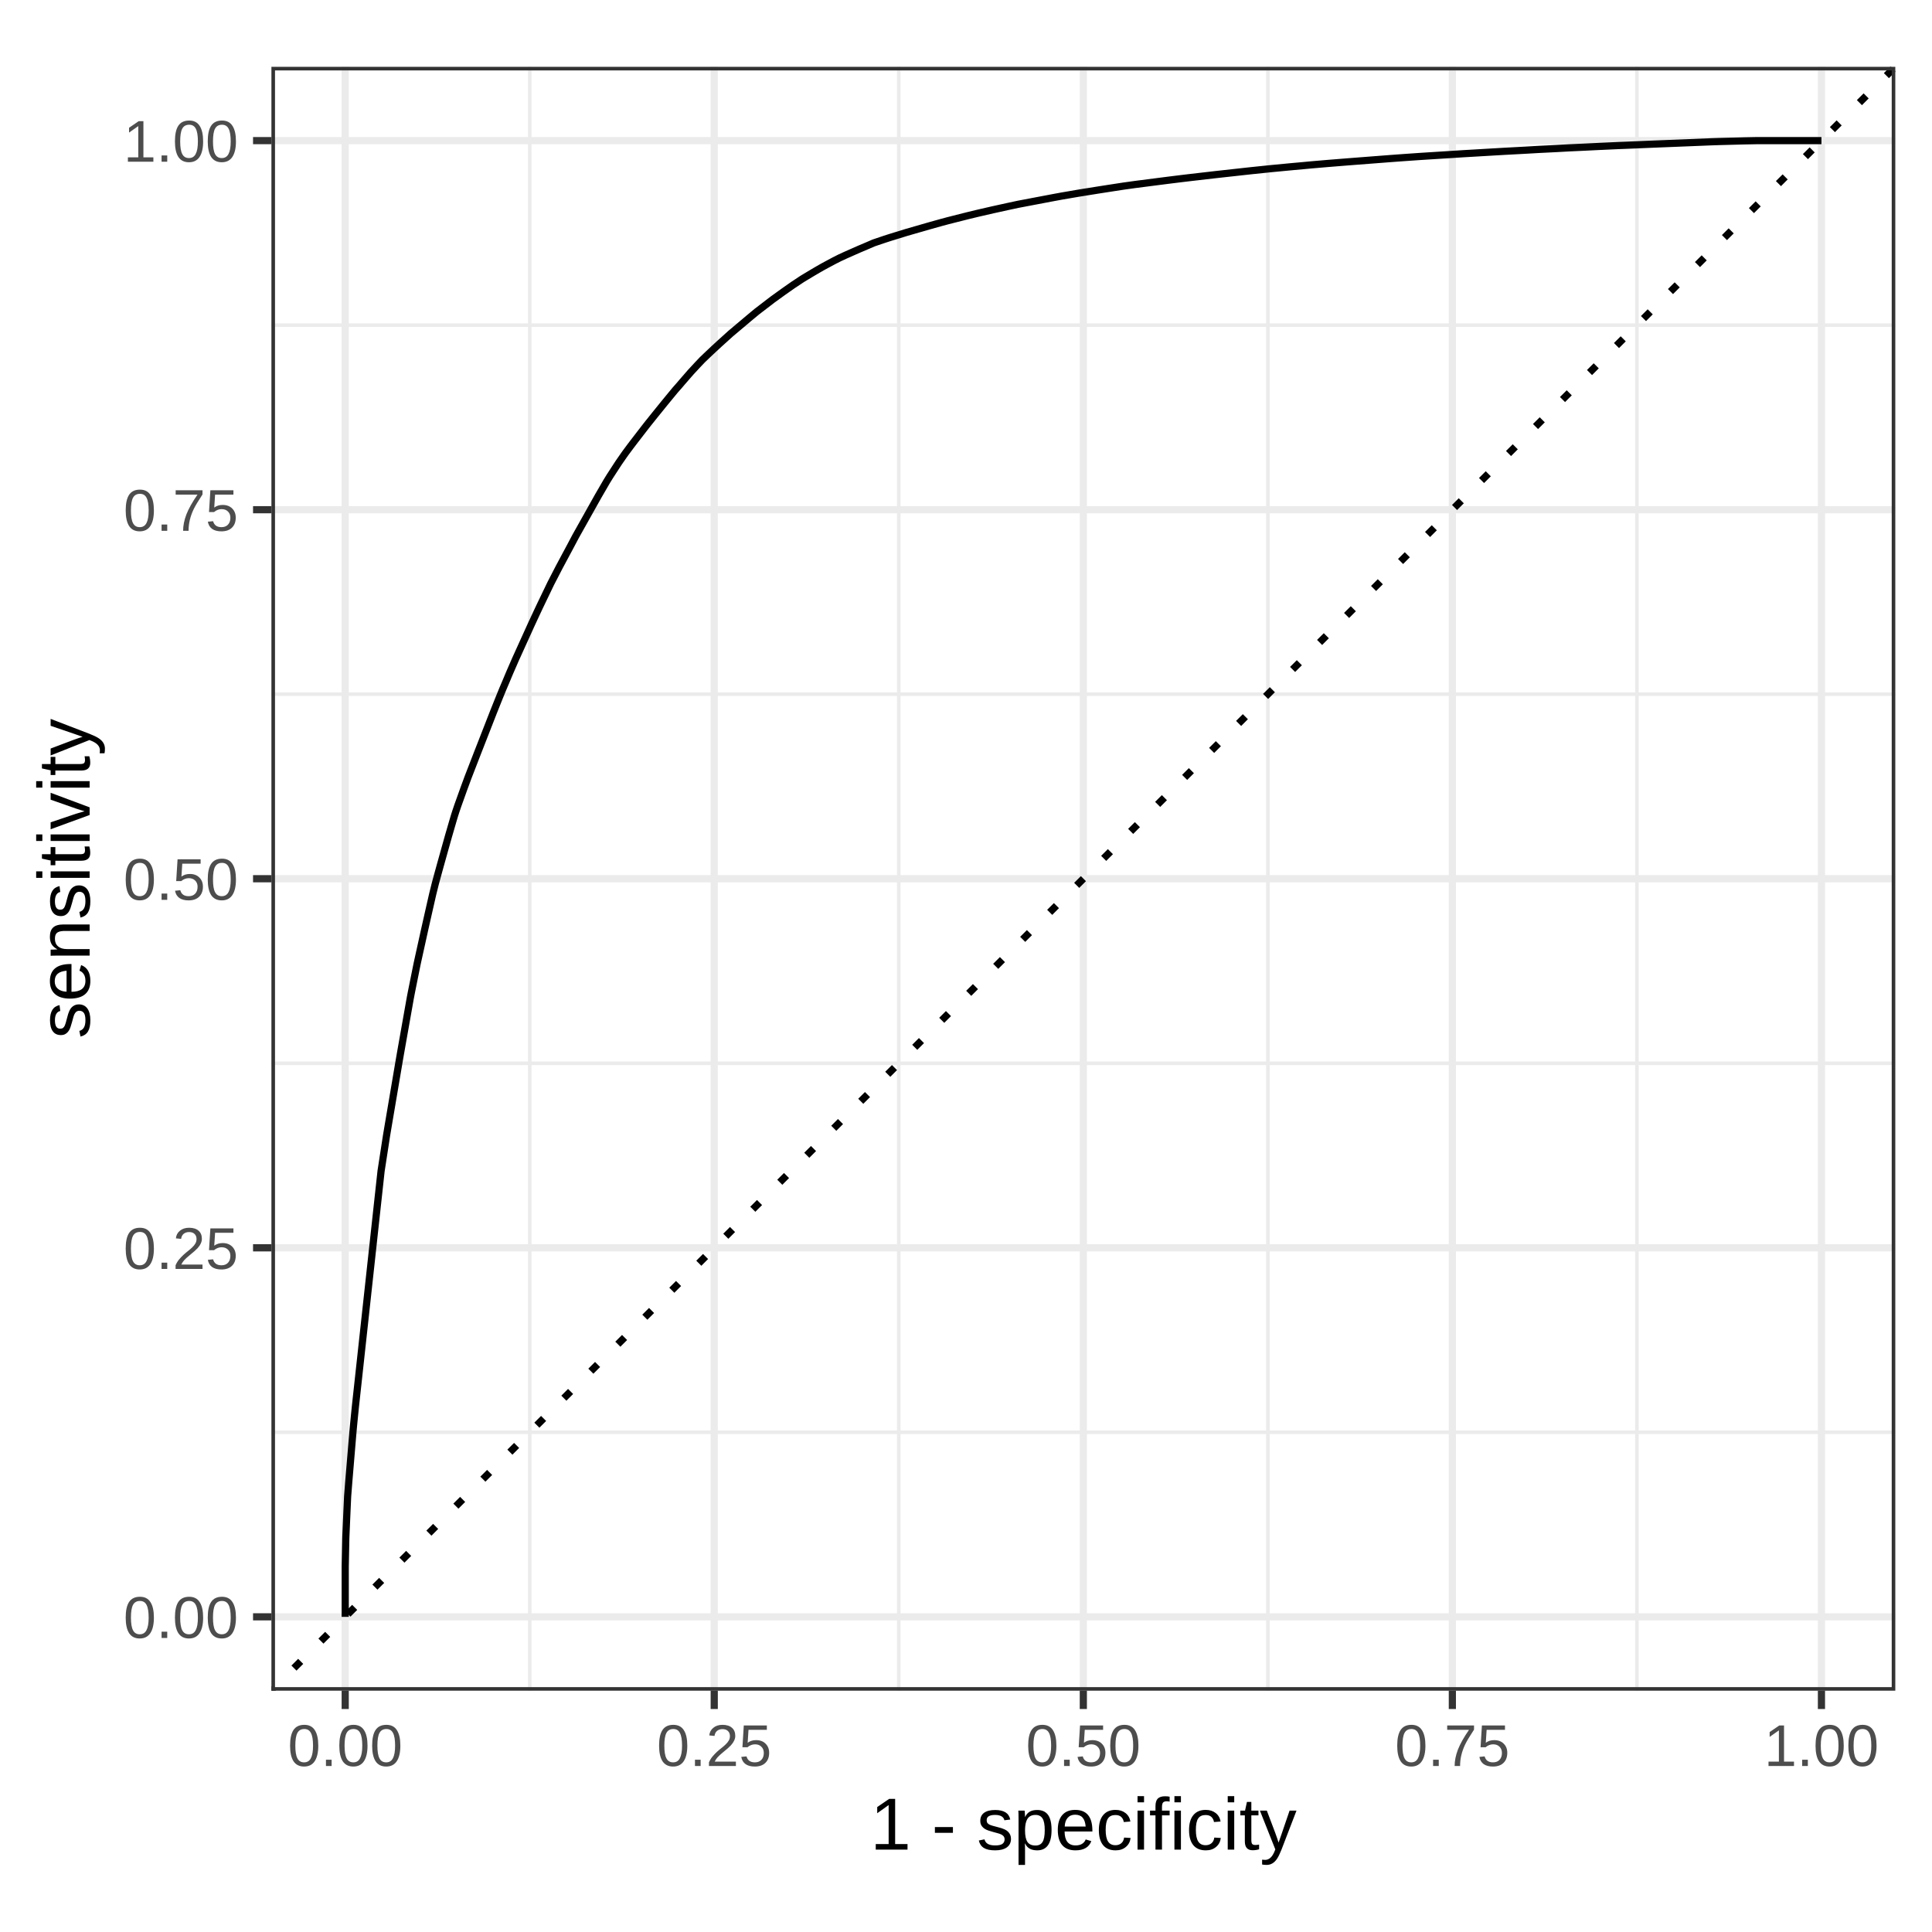
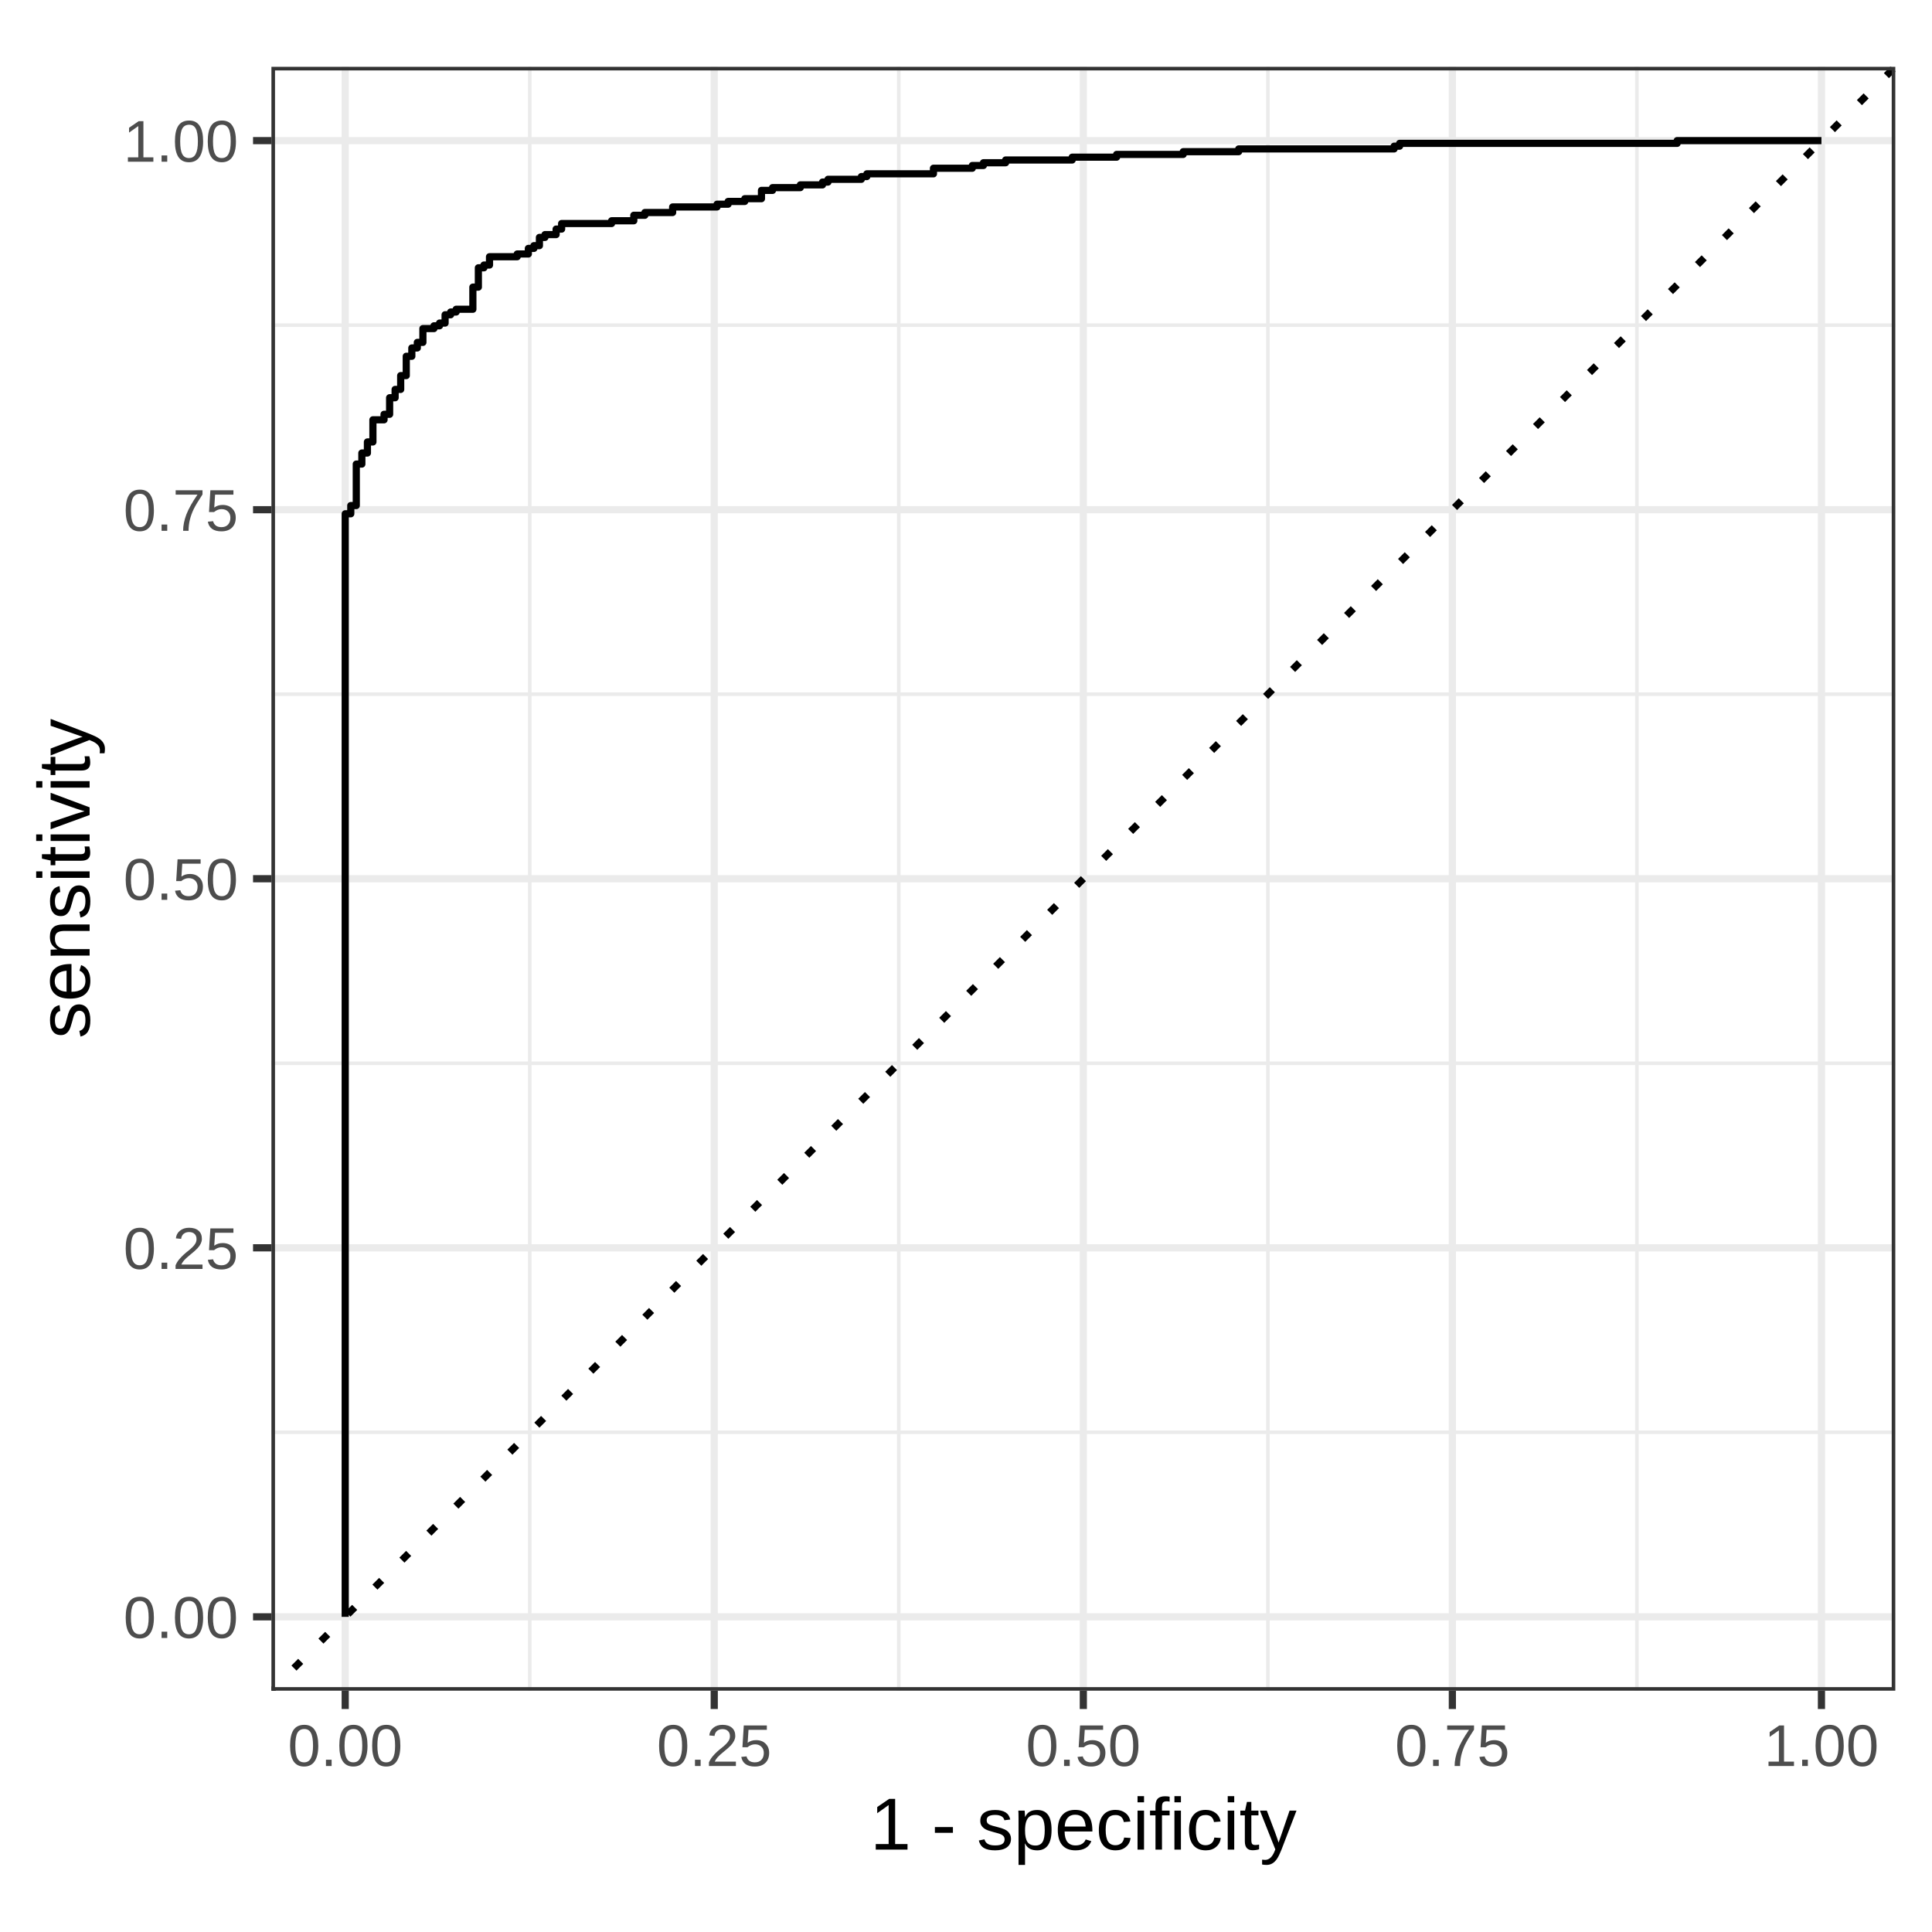
<svg xmlns="http://www.w3.org/2000/svg" width="288.00pt" height="288.00pt" viewBox="0 0 288.00 288.00">
  <g class="svglite">
    <defs>
      <style type="text/css">
    .svglite line, .svglite polyline, .svglite polygon, .svglite path, .svglite rect, .svglite circle {
      fill: none;
      stroke: #000000;
      stroke-linecap: round;
      stroke-linejoin: round;
      stroke-miterlimit: 10.00;
    }
    .svglite text {
      white-space: pre;
    }
    .svglite g.glyphgroup path {
      fill: inherit;
      stroke: none;
    }
  </style>
    </defs>
    <rect width="100%" height="100%" style="stroke: none; fill: #FFFFFF;" />
    <defs>
      <clipPath id="cpMC4wMHwyODguMDB8MC4wMHwyODguMDA=">
        <rect x="0.00" y="0.00" width="288.00" height="288.00" />
      </clipPath>
    </defs>
    <g clip-path="url(#cpMC4wMHwyODguMDB8MC4wMHwyODguMDA=)">
</g>
    <defs>
      <clipPath id="cpMC4wMHwyODguMDB8NC40OHwyODMuNTI=">
        <rect x="0" y="4.48" width="288.00" height="279.04" />
      </clipPath>
    </defs>
    <g clip-path="url(#cpMC4wMHwyODguMDB8NC40OHwyODMuNTI=)">
      <rect x="0" y="4.48" width="288.00" height="279.04" style="stroke-width: 1.07; stroke: #FFFFFF; fill: #FFFFFF;" />
    </g>
    <g clip-path="url(#cpMC4wMHwyODguMDB8MC4wMHwyODguMDA=)">
</g>
    <defs>
      <clipPath id="cpNDAuNDZ8MjgyLjUyfDkuOTZ8MjUyLjAy">
        <rect x="40.46" y="9.96" width="242.07" height="242.07" />
      </clipPath>
    </defs>
    <g clip-path="url(#cpNDAuNDZ8MjgyLjUyfDkuOTZ8MjUyLjAy)">
      <rect x="40.46" y="9.96" width="242.07" height="242.07" style="stroke-width: 1.07; stroke: none; fill: #FFFFFF;" />
      <polyline points="40.46,213.51 282.52,213.51 " style="stroke-width: 0.53; stroke: #EBEBEB; stroke-linecap: butt;" />
      <polyline points="40.46,158.50 282.52,158.50 " style="stroke-width: 0.53; stroke: #EBEBEB; stroke-linecap: butt;" />
      <polyline points="40.46,103.48 282.52,103.48 " style="stroke-width: 0.53; stroke: #EBEBEB; stroke-linecap: butt;" />
      <polyline points="40.46,48.47 282.52,48.47 " style="stroke-width: 0.53; stroke: #EBEBEB; stroke-linecap: butt;" />
      <polyline points="78.97,252.02 78.97,9.96 " style="stroke-width: 0.53; stroke: #EBEBEB; stroke-linecap: butt;" />
      <polyline points="133.98,252.02 133.98,9.96 " style="stroke-width: 0.53; stroke: #EBEBEB; stroke-linecap: butt;" />
      <polyline points="189.00,252.02 189.00,9.96 " style="stroke-width: 0.53; stroke: #EBEBEB; stroke-linecap: butt;" />
      <polyline points="244.01,252.02 244.01,9.96 " style="stroke-width: 0.53; stroke: #EBEBEB; stroke-linecap: butt;" />
      <polyline points="40.46,241.02 282.52,241.02 " style="stroke-width: 1.07; stroke: #EBEBEB; stroke-linecap: butt;" />
      <polyline points="40.46,186.01 282.52,186.01 " style="stroke-width: 1.07; stroke: #EBEBEB; stroke-linecap: butt;" />
      <polyline points="40.46,130.99 282.52,130.99 " style="stroke-width: 1.07; stroke: #EBEBEB; stroke-linecap: butt;" />
      <polyline points="40.46,75.98 282.52,75.98 " style="stroke-width: 1.07; stroke: #EBEBEB; stroke-linecap: butt;" />
      <polyline points="40.46,20.96 282.52,20.96 " style="stroke-width: 1.07; stroke: #EBEBEB; stroke-linecap: butt;" />
      <polyline points="51.46,252.02 51.46,9.96 " style="stroke-width: 1.07; stroke: #EBEBEB; stroke-linecap: butt;" />
      <polyline points="106.47,252.02 106.47,9.96 " style="stroke-width: 1.07; stroke: #EBEBEB; stroke-linecap: butt;" />
      <polyline points="161.49,252.02 161.49,9.96 " style="stroke-width: 1.07; stroke: #EBEBEB; stroke-linecap: butt;" />
      <polyline points="216.50,252.02 216.50,9.96 " style="stroke-width: 1.07; stroke: #EBEBEB; stroke-linecap: butt;" />
      <polyline points="271.52,252.02 271.52,9.96 " style="stroke-width: 1.07; stroke: #EBEBEB; stroke-linecap: butt;" />
-       <polyline points="271.52,20.96 271.52,20.96 262.00,20.96 260.00,21.00 256.19,21.10 255.02,21.14 245.59,21.52 242.23,21.66 241.41,21.69 238.33,21.83 236.07,21.94 233.89,22.04 231.89,22.15 229.26,22.28 227.36,22.39 224.19,22.56 221.10,22.74 219.93,22.81 218.20,22.91 212.67,23.26 211.58,23.33 209.14,23.50 207.23,23.64 200.88,24.13 197.89,24.37 195.44,24.58 194.27,24.69 192.72,24.83 189.46,25.14 186.47,25.45 183.93,25.73 181.12,26.04 177.49,26.46 176.31,26.60 174.05,26.88 169.15,27.51 168.15,27.65 167.43,27.75 165.16,28.10 163.62,28.34 161.44,28.69 160.81,28.79 159.36,29.04 158.36,29.21 157.00,29.46 151.74,30.46 150.11,30.81 148.66,31.13 148.02,31.27 145.76,31.79 144.31,32.14 141.86,32.76 141.31,32.90 140.41,33.14 138.41,33.70 135.15,34.64 132.88,35.34 132.34,35.51 131.70,35.72 130.25,36.21 129.44,36.56 127.98,37.18 126.08,38.02 125.17,38.44 124.36,38.85 123.63,39.24 123.18,39.48 122.54,39.83 122.00,40.14 121.28,40.56 120.01,41.32 119.55,41.60 119.28,41.78 118.65,42.20 118.28,42.44 117.38,43.07 116.74,43.52 116.02,44.04 115.20,44.63 112.84,46.44 112.21,46.96 111.66,47.42 108.94,49.71 107.31,51.18 106.41,52.01 105.59,52.78 104.68,53.65 103.96,54.41 102.96,55.49 101.69,56.95 101.24,57.48 100.69,58.10 99.97,58.97 98.97,60.19 97.70,61.76 96.61,63.12 96.07,63.81 94.62,65.69 93.98,66.53 93.26,67.50 92.99,67.88 92.26,68.93 91.90,69.48 90.90,71.02 90.45,71.75 90.27,72.06 89.18,73.94 86.19,79.27 85.82,79.93 85.10,81.29 83.37,84.52 82.11,86.96 80.84,89.60 80.47,90.37 79.93,91.52 79.48,92.49 79.20,93.09 76.85,98.27 75.94,100.36 75.40,101.65 74.94,102.73 74.40,104.05 74.22,104.50 73.58,106.10 71.13,112.37 69.77,115.88 69.14,117.59 68.23,120.13 67.96,120.93 67.78,121.49 67.51,122.39 66.87,124.59 66.51,125.87 65.69,128.80 65.24,130.43 64.88,131.76 64.70,132.49 64.51,133.25 63.97,135.62 63.52,137.61 63.34,138.41 62.25,143.35 62.16,143.77 61.34,147.84 61.16,148.78 59.71,156.96 59.53,158.00 57.90,167.61 57.62,169.28 56.81,174.54 56.54,177.01 53.00,209.48 52.91,210.35 52.73,212.17 52.64,213.14 52.55,214.18 52.00,220.76 51.82,223.06 51.73,225.04 51.55,229.19 51.46,233.54 51.46,241.02 " style="stroke-width: 1.07; stroke-linecap: butt;" />
+       <polyline points="271.52,20.96 271.52,20.96 270.69,20.96 269.86,20.96 269.04,20.96 268.21,20.96 267.38,20.96 266.55,20.96 265.73,20.96 264.90,20.96 264.07,20.96 263.24,20.96 262.42,20.96 261.59,20.96 260.76,20.96 259.94,20.96 259.11,20.96 258.28,20.96 257.45,20.96 256.63,20.96 255.80,20.96 254.97,20.96 254.14,20.96 253.32,20.96 252.49,20.96 251.66,20.96 250.84,20.96 250.01,20.96 250.01,21.37 249.18,21.37 248.35,21.37 247.53,21.37 246.70,21.37 245.87,21.37 245.04,21.37 244.22,21.37 243.39,21.37 242.56,21.37 241.74,21.37 240.91,21.37 240.08,21.37 239.25,21.37 238.43,21.37 237.60,21.37 236.77,21.37 235.94,21.37 235.12,21.37 234.29,21.37 233.46,21.37 232.63,21.37 231.81,21.37 230.98,21.37 230.15,21.37 229.33,21.37 228.50,21.37 227.67,21.37 226.84,21.37 226.02,21.37 225.19,21.37 224.36,21.37 223.53,21.37 222.71,21.37 221.88,21.37 221.05,21.37 220.23,21.37 219.40,21.37 218.57,21.37 217.74,21.37 216.92,21.37 216.09,21.37 215.26,21.37 214.43,21.37 213.61,21.37 212.78,21.37 211.95,21.37 211.13,21.37 210.30,21.37 209.47,21.37 208.64,21.37 208.64,21.79 207.82,21.79 207.82,22.20 206.99,22.20 206.16,22.20 205.33,22.20 204.51,22.20 203.68,22.20 202.85,22.20 202.03,22.20 201.20,22.20 200.37,22.20 199.54,22.20 198.72,22.20 197.89,22.20 197.06,22.20 196.23,22.20 195.41,22.20 194.58,22.20 193.75,22.20 192.92,22.20 192.10,22.20 191.27,22.20 190.44,22.20 189.62,22.20 188.79,22.20 187.96,22.20 187.13,22.20 186.31,22.20 185.48,22.20 184.65,22.20 184.65,22.61 183.82,22.61 183.00,22.61 182.17,22.61 181.34,22.61 180.52,22.61 179.69,22.61 178.86,22.61 178.03,22.61 177.21,22.61 176.38,22.61 176.38,23.02 175.55,23.02 174.72,23.02 173.90,23.02 173.07,23.02 172.24,23.02 171.42,23.02 170.59,23.02 169.76,23.02 168.93,23.02 168.11,23.02 167.28,23.02 166.45,23.02 166.45,23.43 165.62,23.43 164.80,23.43 163.97,23.43 163.14,23.43 162.32,23.43 161.49,23.43 160.66,23.43 159.83,23.43 159.83,23.85 159.01,23.85 158.18,23.85 157.35,23.85 156.52,23.85 155.70,23.85 154.87,23.85 154.04,23.85 153.21,23.85 152.39,23.85 151.56,23.85 150.73,23.85 149.91,23.85 149.91,24.26 149.08,24.26 148.25,24.26 147.42,24.26 146.60,24.26 146.60,24.67 145.77,24.67 144.94,24.67 144.94,25.08 144.11,25.08 143.29,25.08 142.46,25.08 141.63,25.08 140.81,25.08 139.98,25.08 139.15,25.08 139.15,25.49 139.15,25.91 138.32,25.91 137.50,25.91 136.67,25.91 135.84,25.91 135.01,25.91 134.19,25.91 133.36,25.91 132.53,25.91 131.71,25.91 130.88,25.91 130.05,25.91 129.22,25.91 129.22,26.32 128.40,26.32 128.40,26.73 127.57,26.73 126.74,26.73 125.91,26.73 125.09,26.73 124.26,26.73 123.43,26.73 123.43,27.14 122.61,27.14 122.61,27.56 121.78,27.56 120.95,27.56 120.12,27.56 119.30,27.56 119.30,27.97 118.47,27.97 117.64,27.97 116.81,27.97 115.99,27.97 115.16,27.97 115.16,28.38 114.33,28.38 113.51,28.38 113.51,28.79 113.51,29.20 113.51,29.62 112.68,29.62 111.85,29.62 111.02,29.62 111.02,30.03 110.20,30.03 109.37,30.03 108.54,30.03 108.54,30.44 107.71,30.44 106.89,30.44 106.89,30.85 106.06,30.85 105.23,30.85 104.40,30.85 103.58,30.85 102.75,30.85 101.92,30.85 101.10,30.85 100.27,30.85 100.27,31.26 100.27,31.68 99.44,31.68 98.61,31.68 97.79,31.68 96.96,31.68 96.13,31.68 96.13,32.09 95.30,32.09 94.48,32.09 94.48,32.50 94.48,32.91 93.65,32.91 92.82,32.91 92.00,32.91 91.17,32.91 91.17,33.32 90.34,33.32 89.51,33.32 88.69,33.32 87.86,33.32 87.03,33.32 86.20,33.32 85.38,33.32 84.55,33.32 83.72,33.32 83.72,33.74 83.72,34.15 82.90,34.15 82.90,34.56 82.90,34.97 82.07,34.97 81.24,34.97 81.24,35.39 80.41,35.39 80.41,35.80 80.41,36.21 80.41,36.62 79.59,36.62 79.59,37.03 78.76,37.03 78.76,37.45 78.76,37.86 77.93,37.86 77.10,37.86 77.10,38.27 76.28,38.27 75.45,38.27 74.62,38.27 73.80,38.27 72.97,38.27 72.97,38.68 72.97,39.09 72.97,39.51 72.14,39.51 72.14,39.92 71.31,39.92 71.31,40.33 71.31,40.74 71.31,41.15 71.31,41.57 71.31,41.98 71.31,42.39 71.31,42.80 70.49,42.80 70.49,43.22 70.49,43.63 70.49,44.04 70.49,44.45 70.49,44.86 70.49,45.28 70.49,45.69 70.49,46.10 69.66,46.10 68.83,46.10 68.00,46.10 68.00,46.51 67.18,46.51 67.18,46.92 66.35,46.92 66.35,47.34 66.35,47.75 66.35,48.16 65.52,48.16 65.52,48.57 64.69,48.57 64.69,48.98 63.87,48.98 63.04,48.98 63.04,49.40 63.04,49.81 63.04,50.22 63.04,50.63 63.04,51.04 62.21,51.04 62.21,51.46 62.21,51.87 61.39,51.87 61.39,52.28 61.39,52.69 61.39,53.11 60.56,53.11 60.56,53.52 60.56,53.93 60.56,54.34 60.56,54.75 60.56,55.17 60.56,55.58 60.56,55.99 59.73,55.99 59.73,56.40 59.73,56.81 59.73,57.23 59.73,57.64 59.73,58.05 58.90,58.05 58.90,58.46 58.90,58.87 58.90,59.29 58.08,59.29 58.08,59.70 58.08,60.11 58.08,60.52 58.08,60.94 58.08,61.35 58.08,61.76 57.25,61.76 57.25,62.17 57.25,62.58 56.42,62.58 55.59,62.58 55.59,63.00 55.59,63.41 55.59,63.82 55.59,64.23 55.59,64.64 55.59,65.06 55.59,65.47 55.59,65.88 54.77,65.88 54.77,66.29 54.77,66.70 54.77,67.12 54.77,67.53 53.94,67.53 53.94,67.94 53.94,68.35 53.94,68.77 53.94,69.18 53.11,69.18 53.11,69.59 53.11,70.00 53.11,70.41 53.11,70.83 53.11,71.24 53.11,71.65 53.11,72.06 53.11,72.47 53.11,72.89 53.11,73.30 53.11,73.71 53.11,74.12 53.11,74.53 53.11,74.95 53.11,75.36 52.29,75.36 52.29,75.77 52.29,76.18 52.29,76.59 51.46,76.59 51.46,77.01 51.46,77.42 51.46,77.83 51.46,78.24 51.46,78.66 51.46,79.07 51.46,79.48 51.46,79.89 51.46,80.30 51.46,80.72 51.46,81.13 51.46,81.54 51.46,81.95 51.46,82.36 51.46,82.78 51.46,83.19 51.46,83.60 51.46,84.01 51.46,84.42 51.46,84.84 51.46,85.25 51.46,85.66 51.46,86.07 51.46,86.49 51.46,86.90 51.46,87.31 51.46,87.72 51.46,88.13 51.46,88.55 51.46,88.96 51.46,89.37 51.46,89.78 51.46,90.19 51.46,90.61 51.46,91.02 51.46,91.43 51.46,91.84 51.46,92.25 51.46,92.67 51.46,93.08 51.46,93.49 51.46,93.90 51.46,94.32 51.46,94.73 51.46,95.14 51.46,95.55 51.46,95.96 51.46,96.38 51.46,96.79 51.46,97.20 51.46,97.61 51.46,98.02 51.46,98.44 51.46,98.85 51.46,99.26 51.46,99.67 51.46,100.08 51.46,100.50 51.46,100.91 51.46,101.32 51.46,101.73 51.46,102.14 51.46,102.56 51.46,102.97 51.46,103.38 51.46,103.79 51.46,104.21 51.46,104.62 51.46,105.03 51.46,105.44 51.46,105.85 51.46,106.27 51.46,106.68 51.46,107.09 51.46,107.50 51.46,107.91 51.46,108.33 51.46,108.74 51.46,109.15 51.46,109.56 51.46,109.97 51.46,110.39 51.46,110.80 51.46,111.21 51.46,111.62 51.46,112.04 51.46,112.45 51.46,112.86 51.46,113.27 51.46,113.68 51.46,114.10 51.46,114.51 51.46,114.92 51.46,115.33 51.46,115.74 51.46,116.16 51.46,116.57 51.46,116.98 51.46,117.39 51.46,117.80 51.46,118.22 51.46,118.63 51.46,119.04 51.46,119.45 51.46,119.86 51.46,120.28 51.46,120.69 51.46,121.10 51.46,121.51 51.46,121.93 51.46,122.34 51.46,122.75 51.46,123.16 51.46,123.57 51.46,123.99 51.46,124.40 51.46,124.81 51.46,125.22 51.46,125.63 51.46,126.05 51.46,126.46 51.46,126.87 51.46,127.28 51.46,127.69 51.46,128.11 51.46,128.52 51.46,128.93 51.46,129.34 51.46,129.76 51.46,130.17 51.46,130.58 51.46,130.99 51.46,131.40 51.46,131.82 51.46,132.23 51.46,132.64 51.46,133.05 51.46,133.46 51.46,133.88 51.46,134.29 51.46,134.70 51.46,135.11 51.46,135.52 51.46,135.94 51.46,136.35 51.46,136.76 51.46,137.17 51.46,137.59 51.46,138.00 51.46,138.41 51.46,138.82 51.46,139.23 51.46,139.65 51.46,140.06 51.46,140.47 51.46,140.88 51.46,141.29 51.46,141.71 51.46,142.12 51.46,142.53 51.46,142.94 51.46,143.35 51.46,143.77 51.46,144.18 51.46,144.59 51.46,145.00 51.46,145.41 51.46,145.83 51.46,146.24 51.46,146.65 51.46,147.06 51.46,147.48 51.46,147.89 51.46,148.30 51.46,148.71 51.46,149.12 51.46,149.54 51.46,149.95 51.46,150.36 51.46,150.77 51.46,151.18 51.46,151.60 51.46,152.01 51.46,152.42 51.46,152.83 51.46,153.24 51.46,153.66 51.46,154.07 51.46,154.48 51.46,154.89 51.46,155.31 51.46,155.72 51.46,156.13 51.46,156.54 51.46,156.95 51.46,157.37 51.46,157.78 51.46,158.19 51.46,158.60 51.46,159.01 51.46,159.43 51.46,159.84 51.46,160.25 51.46,160.66 51.46,161.07 51.46,161.49 51.46,161.90 51.46,162.31 51.46,162.72 51.46,163.14 51.46,163.55 51.46,163.96 51.46,164.37 51.46,164.78 51.46,165.20 51.46,165.61 51.46,166.02 51.46,166.43 51.46,166.84 51.46,167.26 51.46,167.67 51.46,168.08 51.46,168.49 51.46,168.90 51.46,169.32 51.46,169.73 51.46,170.14 51.46,170.55 51.46,170.96 51.46,171.38 51.46,171.79 51.46,172.20 51.46,172.61 51.46,173.03 51.46,173.44 51.46,173.85 51.46,174.26 51.46,174.67 51.46,175.09 51.46,175.50 51.46,175.91 51.46,176.32 51.46,176.73 51.46,177.15 51.46,177.56 51.46,177.97 51.46,178.38 51.46,178.79 51.46,179.21 51.46,179.62 51.46,180.03 51.46,180.44 51.46,180.86 51.46,181.27 51.46,181.68 51.46,182.09 51.46,182.50 51.46,182.92 51.46,183.33 51.46,183.74 51.46,184.15 51.46,184.56 51.46,184.98 51.46,185.39 51.46,185.80 51.46,186.21 51.46,186.62 51.46,187.04 51.46,187.45 51.46,187.86 51.46,188.27 51.46,188.69 51.46,189.10 51.46,189.51 51.46,189.92 51.46,190.33 51.46,190.75 51.46,191.16 51.46,191.57 51.46,191.98 51.46,192.39 51.46,192.81 51.46,193.22 51.46,193.63 51.46,194.04 51.46,194.45 51.46,194.87 51.46,195.28 51.46,195.69 51.46,196.10 51.46,196.51 51.46,196.93 51.46,197.34 51.46,197.75 51.46,198.16 51.46,198.58 51.46,198.99 51.46,199.40 51.46,199.81 51.46,200.22 51.46,200.64 51.46,201.05 51.46,201.46 51.46,201.87 51.46,202.28 51.46,202.70 51.46,203.11 51.46,203.52 51.46,203.93 51.46,204.34 51.46,204.76 51.46,205.17 51.46,205.58 51.46,205.99 51.46,206.41 51.46,206.82 51.46,207.23 51.46,207.64 51.46,208.05 51.46,208.47 51.46,208.88 51.46,209.29 51.46,209.70 51.46,210.11 51.46,210.53 51.46,210.94 51.46,211.35 51.46,211.76 51.46,212.17 51.46,212.59 51.46,213.00 51.46,213.41 51.46,213.82 51.46,214.24 51.46,214.65 51.46,215.06 51.46,215.47 51.46,215.88 51.46,216.30 51.46,216.71 51.46,217.12 51.46,217.53 51.46,217.94 51.46,218.36 51.46,218.77 51.46,219.18 51.46,219.59 51.46,220.00 51.46,220.42 51.46,220.83 51.46,221.24 51.46,221.65 51.46,222.06 51.46,222.48 51.46,222.89 51.46,223.30 51.46,223.71 51.46,224.13 51.46,224.54 51.46,224.95 51.46,225.36 51.46,225.77 51.46,226.19 51.46,226.60 51.46,227.01 51.46,227.42 51.46,227.83 51.46,228.25 51.46,228.66 51.46,229.07 51.46,229.48 51.46,229.89 51.46,230.31 51.46,230.72 51.46,231.13 51.46,231.54 51.46,231.96 51.46,232.37 51.46,232.78 51.46,233.19 51.46,233.60 51.46,234.02 51.46,234.43 51.46,234.84 51.46,235.25 51.46,235.66 51.46,236.08 51.46,236.49 51.46,236.90 51.46,237.31 51.46,237.72 51.46,238.14 51.46,238.55 51.46,238.96 51.46,239.37 51.46,239.78 51.46,240.20 51.46,240.61 51.46,241.02 " style="stroke-width: 1.07; stroke-linecap: butt;" />
      <line x1="-201.61" y1="494.09" x2="524.59" y2="-232.11" style="stroke-width: 1.07; stroke-dasharray: 1.42,4.27; stroke-linecap: butt;" />
      <rect x="40.46" y="9.96" width="242.07" height="242.07" style="stroke-width: 1.07; stroke: #333333;" />
    </g>
    <g clip-path="url(#cpMC4wMHwyODguMDB8MC4wMHwyODguMDA=)">
      <text x="35.52" y="244.17" text-anchor="end" style="font-size: 8.80px;fill: #4D4D4D; font-family: &quot;Arial&quot;;" textLength="17.11px" lengthAdjust="spacingAndGlyphs">0.00</text>
      <text x="35.52" y="189.16" text-anchor="end" style="font-size: 8.80px;fill: #4D4D4D; font-family: &quot;Arial&quot;;" textLength="17.11px" lengthAdjust="spacingAndGlyphs">0.25</text>
      <text x="35.52" y="134.14" text-anchor="end" style="font-size: 8.80px;fill: #4D4D4D; font-family: &quot;Arial&quot;;" textLength="17.11px" lengthAdjust="spacingAndGlyphs">0.50</text>
      <text x="35.52" y="79.13" text-anchor="end" style="font-size: 8.80px;fill: #4D4D4D; font-family: &quot;Arial&quot;;" textLength="17.11px" lengthAdjust="spacingAndGlyphs">0.75</text>
      <text x="35.52" y="24.11" text-anchor="end" style="font-size: 8.80px;fill: #4D4D4D; font-family: &quot;Arial&quot;;" textLength="17.11px" lengthAdjust="spacingAndGlyphs">1.00</text>
      <polyline points="37.72,241.02 40.46,241.02 " style="stroke-width: 1.07; stroke: #333333; stroke-linecap: butt;" />
      <polyline points="37.72,186.01 40.46,186.01 " style="stroke-width: 1.07; stroke: #333333; stroke-linecap: butt;" />
      <polyline points="37.72,130.99 40.46,130.99 " style="stroke-width: 1.07; stroke: #333333; stroke-linecap: butt;" />
      <polyline points="37.72,75.98 40.46,75.98 " style="stroke-width: 1.07; stroke: #333333; stroke-linecap: butt;" />
      <polyline points="37.72,20.96 40.46,20.96 " style="stroke-width: 1.07; stroke: #333333; stroke-linecap: butt;" />
      <polyline points="51.46,254.76 51.46,252.02 " style="stroke-width: 1.07; stroke: #333333; stroke-linecap: butt;" />
      <polyline points="106.47,254.76 106.47,252.02 " style="stroke-width: 1.07; stroke: #333333; stroke-linecap: butt;" />
      <polyline points="161.49,254.76 161.49,252.02 " style="stroke-width: 1.07; stroke: #333333; stroke-linecap: butt;" />
      <polyline points="216.50,254.76 216.50,252.02 " style="stroke-width: 1.07; stroke: #333333; stroke-linecap: butt;" />
      <polyline points="271.52,254.76 271.52,252.02 " style="stroke-width: 1.07; stroke: #333333; stroke-linecap: butt;" />
      <text x="51.46" y="263.26" text-anchor="middle" style="font-size: 8.80px;fill: #4D4D4D; font-family: &quot;Arial&quot;;" textLength="17.11px" lengthAdjust="spacingAndGlyphs">0.00</text>
      <text x="106.47" y="263.26" text-anchor="middle" style="font-size: 8.80px;fill: #4D4D4D; font-family: &quot;Arial&quot;;" textLength="17.11px" lengthAdjust="spacingAndGlyphs">0.25</text>
      <text x="161.49" y="263.26" text-anchor="middle" style="font-size: 8.80px;fill: #4D4D4D; font-family: &quot;Arial&quot;;" textLength="17.11px" lengthAdjust="spacingAndGlyphs">0.50</text>
      <text x="216.50" y="263.26" text-anchor="middle" style="font-size: 8.80px;fill: #4D4D4D; font-family: &quot;Arial&quot;;" textLength="17.11px" lengthAdjust="spacingAndGlyphs">0.75</text>
      <text x="271.52" y="263.26" text-anchor="middle" style="font-size: 8.80px;fill: #4D4D4D; font-family: &quot;Arial&quot;;" textLength="17.11px" lengthAdjust="spacingAndGlyphs">1.00</text>
      <text x="161.49" y="275.72" text-anchor="middle" style="font-size: 11.00px; font-family: &quot;Arial&quot;;" textLength="63.59px" lengthAdjust="spacingAndGlyphs">1 - specificity</text>
      <text transform="translate(13.36,130.99) rotate(-90)" text-anchor="middle" style="font-size: 11.00px; font-family: &quot;Arial&quot;;" textLength="47.69px" lengthAdjust="spacingAndGlyphs">sensitivity</text>
    </g>
  </g>
</svg>
